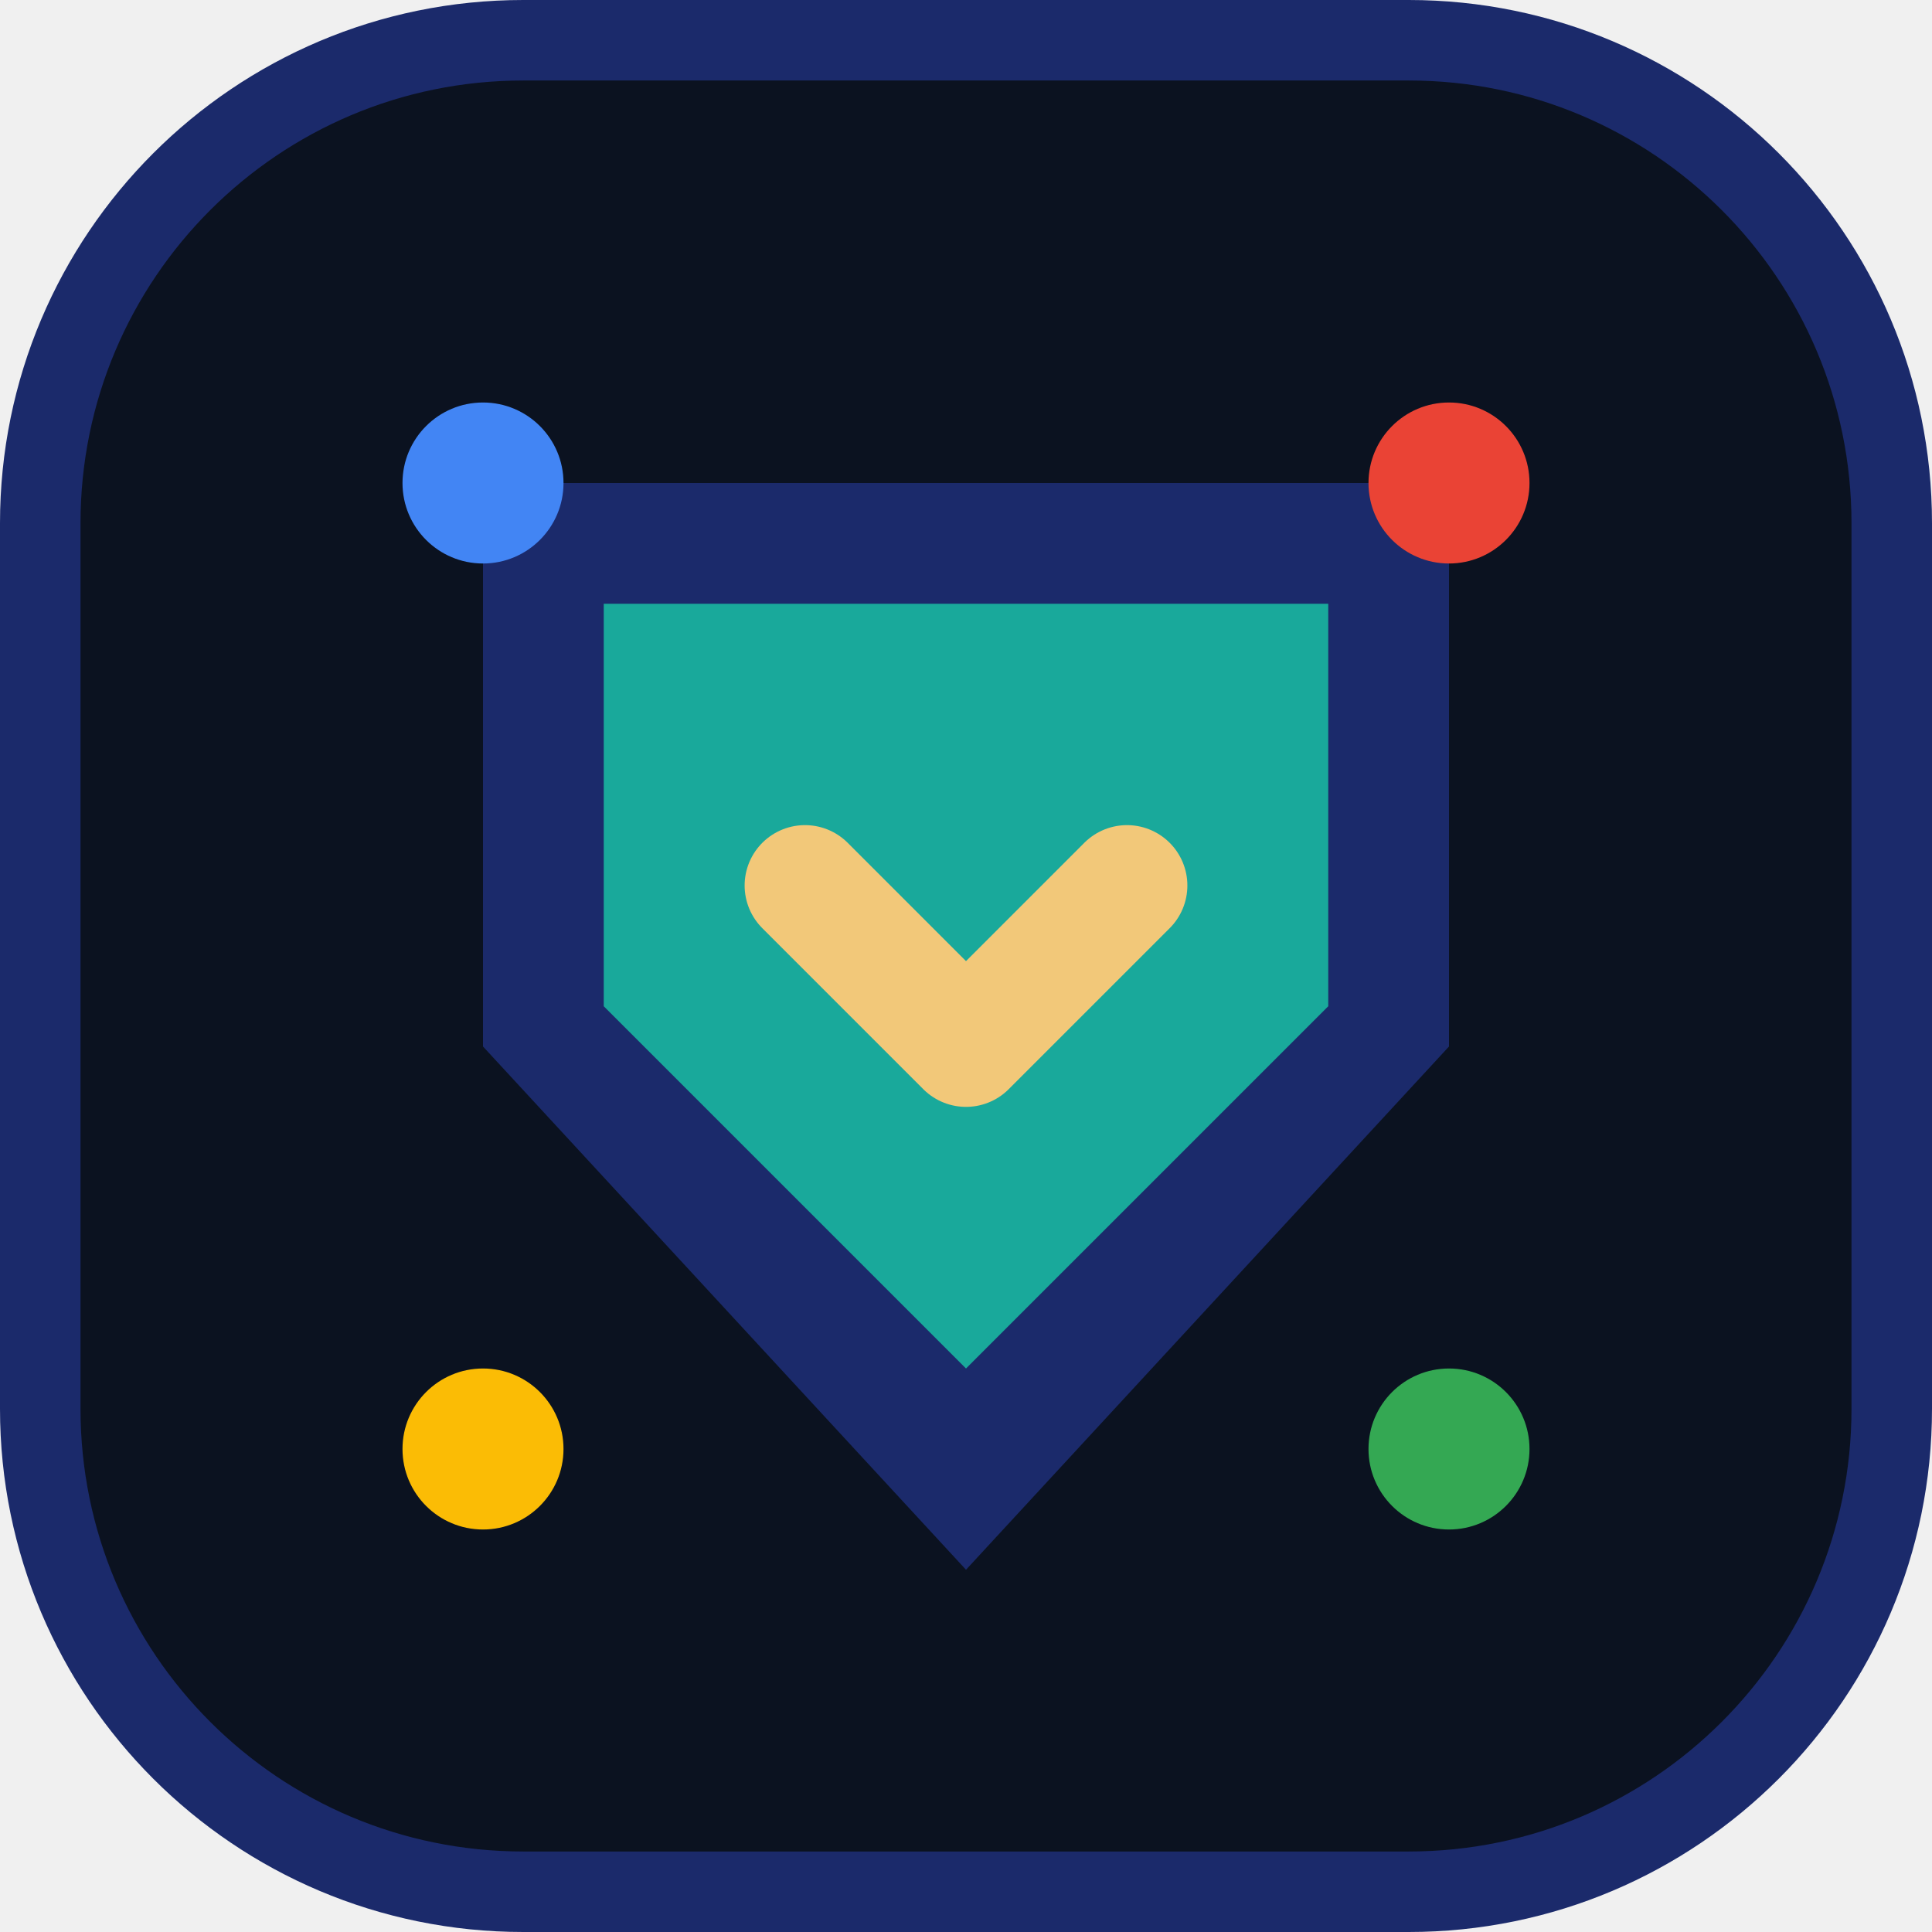
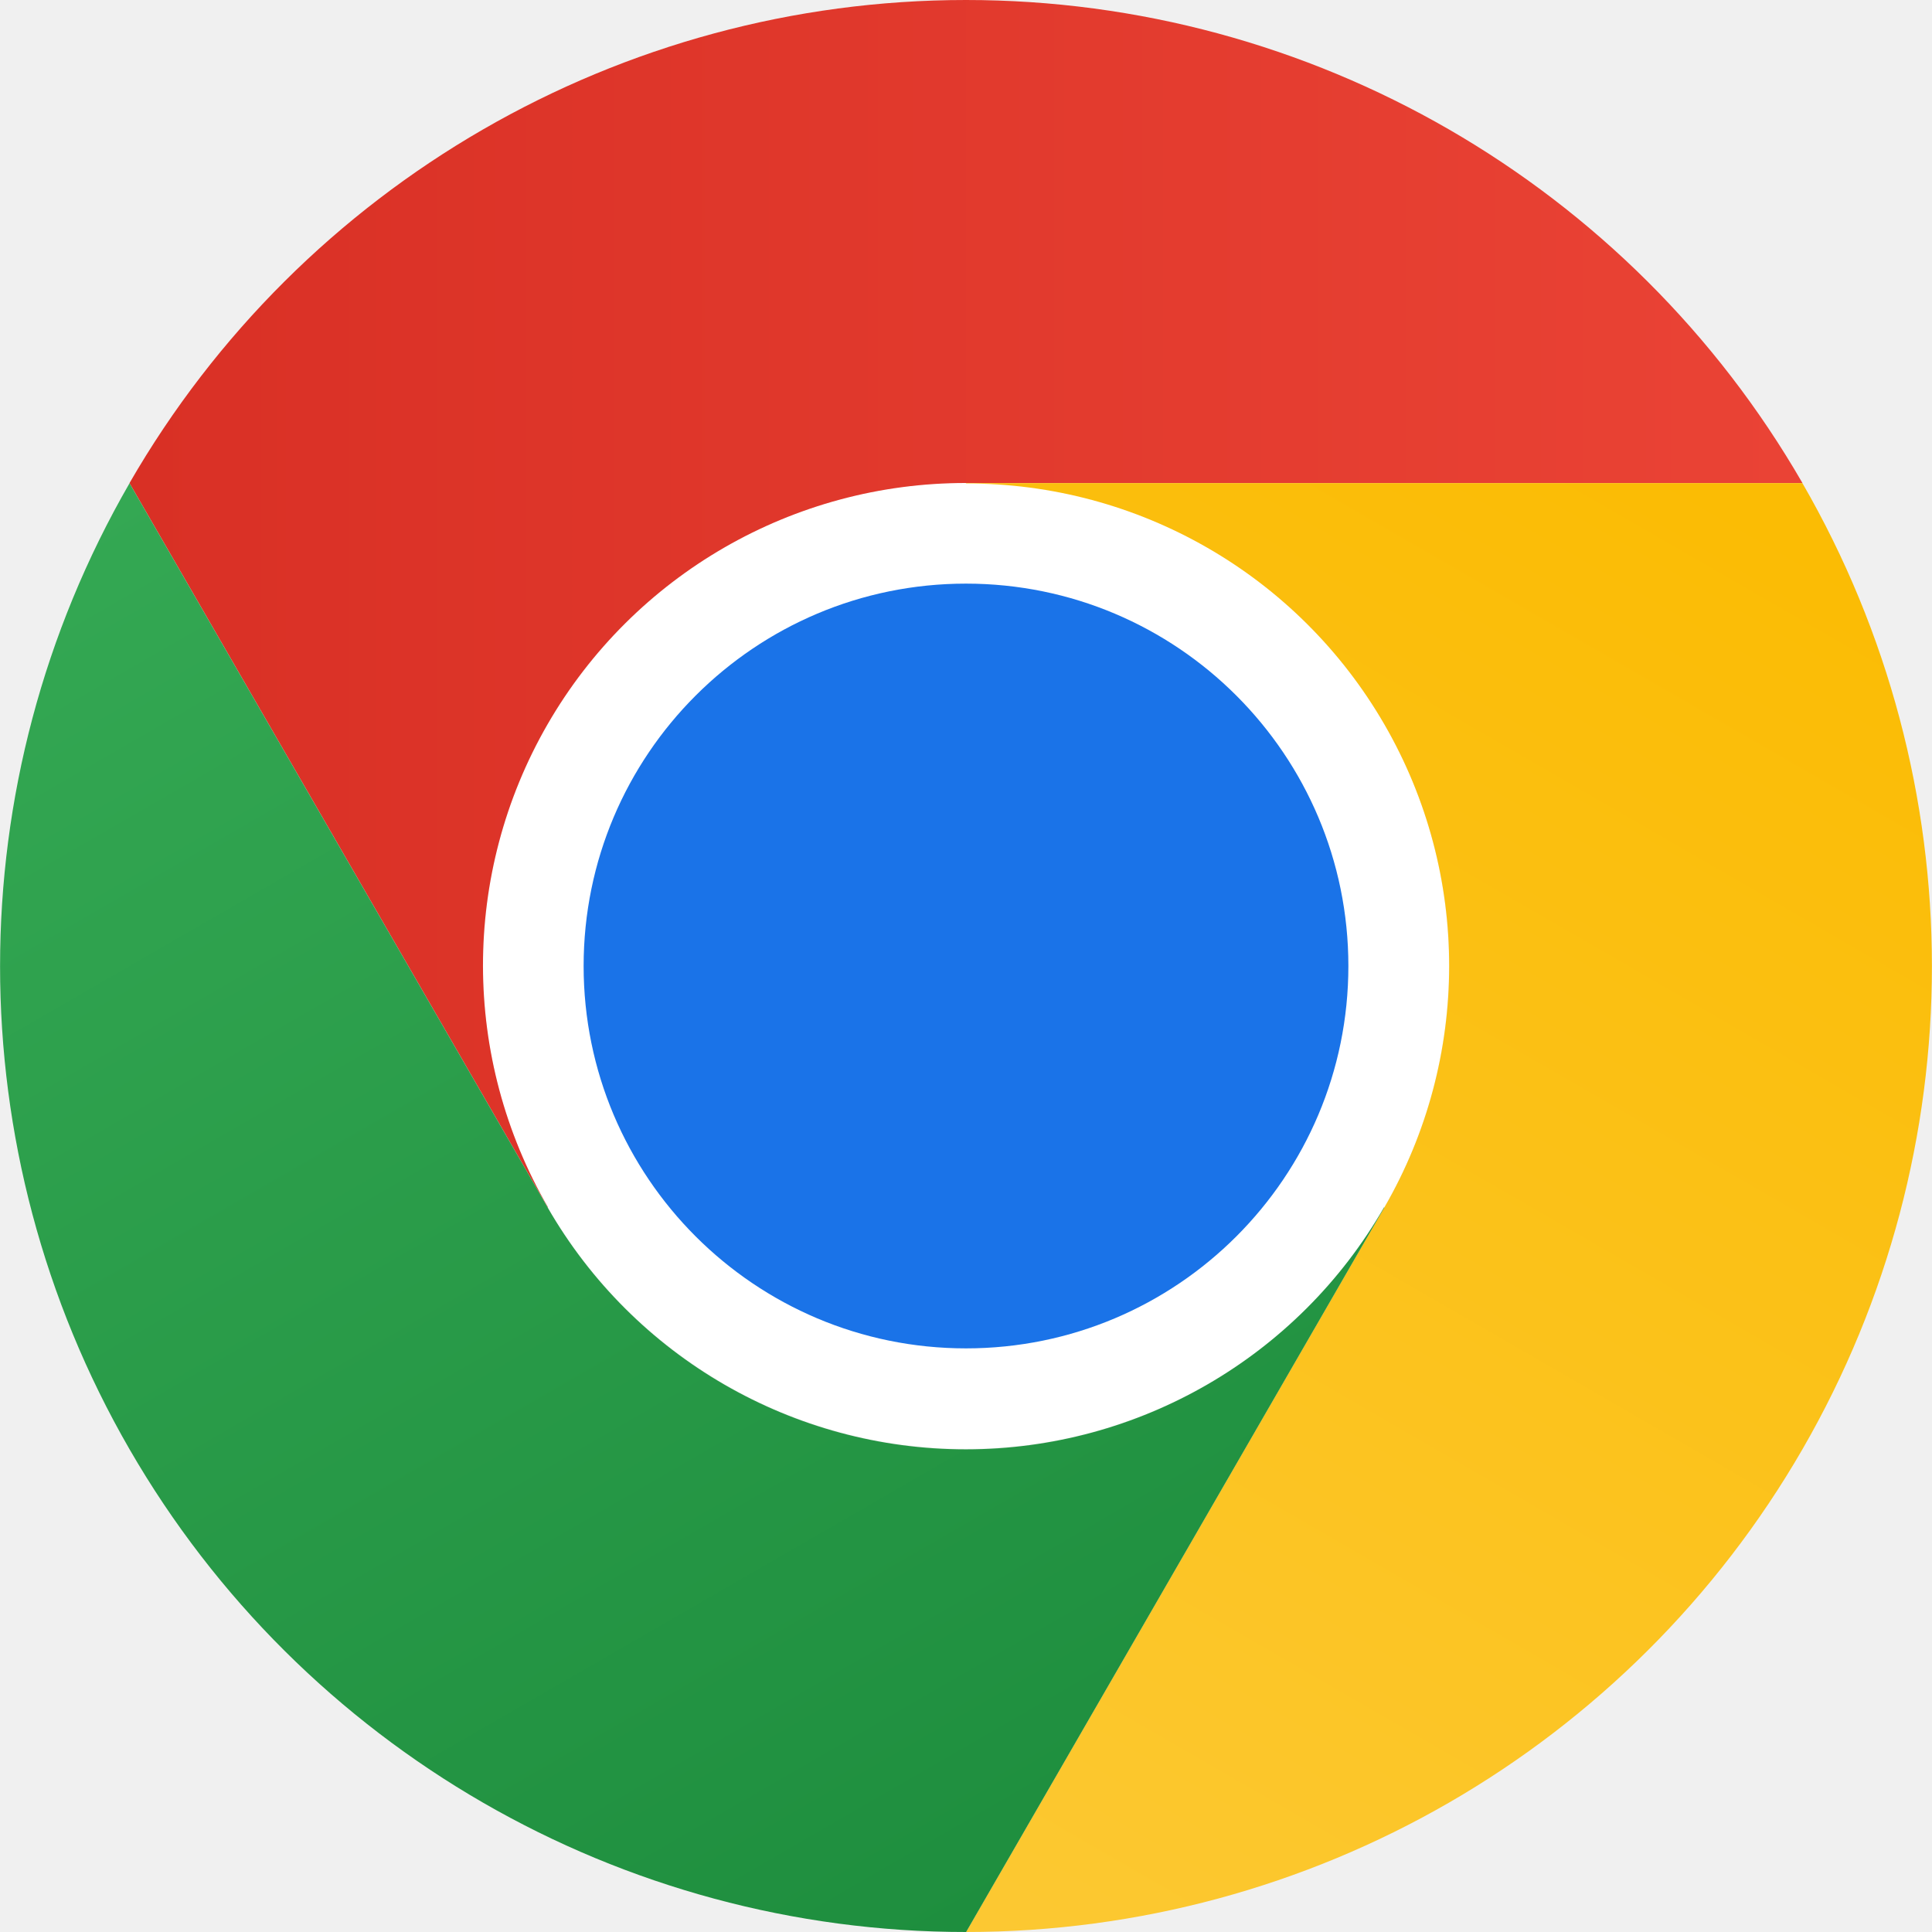
- <svg xmlns="http://www.w3.org/2000/svg" viewBox="0 0 48 48" role="img" aria-label="Chrome Web Store">
-   <rect x="1" y="1" width="46" height="46" rx="12" fill="#0B1220" stroke="#1B2A6B" stroke-width="2" />
-   <path d="M12 12H36V26L24 39L12 26Z" fill="#1B2A6B" />
-   <path d="M15 15H33V25L24 34L15 25Z" fill="#19A99B" />
-   <path d="M20 22L24 26L28 22" fill="none" stroke="#F2C879" stroke-width="3" stroke-linecap="round" stroke-linejoin="round" />
-   <circle cx="12" cy="12" r="2" fill="#4285F4" />
-   <circle cx="36" cy="12" r="2" fill="#EA4335" />
-   <circle cx="12" cy="36" r="2" fill="#FBBC05" />
-   <circle cx="36" cy="36" r="2" fill="#34A853" />
+ <svg xmlns="http://www.w3.org/2000/svg" viewBox="0 0 48 48" height="48" width="48">
+   <defs>
+     <linearGradient id="a" x1="3.217" y1="15" x2="44.781" y2="15" gradientUnits="userSpaceOnUse">
+       <stop offset="0" stop-color="#d93025" />
+       <stop offset="1" stop-color="#ea4335" />
+     </linearGradient>
+     <linearGradient id="b" x1="20.722" y1="47.679" x2="41.504" y2="11.684" gradientUnits="userSpaceOnUse">
+       <stop offset="0" stop-color="#fcc934" />
+       <stop offset="1" stop-color="#fbbc04" />
+     </linearGradient>
+     <linearGradient id="c" x1="26.598" y1="46.502" x2="5.816" y2="10.506" gradientUnits="userSpaceOnUse">
+       <stop offset="0" stop-color="#1e8e3e" />
+       <stop offset="1" stop-color="#34a853" />
+     </linearGradient>
+   </defs>
+   <circle cx="24" cy="23.995" r="12" style="fill:#fff" />
+   <path d="M3.215,36A24,24,0,1,0,12,3.215,24,24,0,0,0,3.215,36ZM34.392,18A12,12,0,1,1,18,13.608,12,12,0,0,1,34.392,18Z" style="fill:none" />
+   <path d="M24,12H44.781a23.994,23.994,0,0,0-41.564.003L13.608,30l.009-.002A11.985,11.985,0,0,1,24,12Z" style="fill:url(#a)" />
+   <circle cx="24" cy="24" r="9.5" style="fill:#1a73e8" />
+   <path d="M34.391,30.003,24.001,48A23.994,23.994,0,0,0,44.78,12.003H23.999l-.003.009A11.985,11.985,0,0,1,34.391,30.003Z" style="fill:url(#b)" />
+   <path d="M13.609,30.003,3.218,12.006A23.994,23.994,0,0,0,24.003,48L34.393,30.003l-.007-.007a11.985,11.985,0,0,1-20.778.007Z" style="fill:url(#c)" />
</svg>
